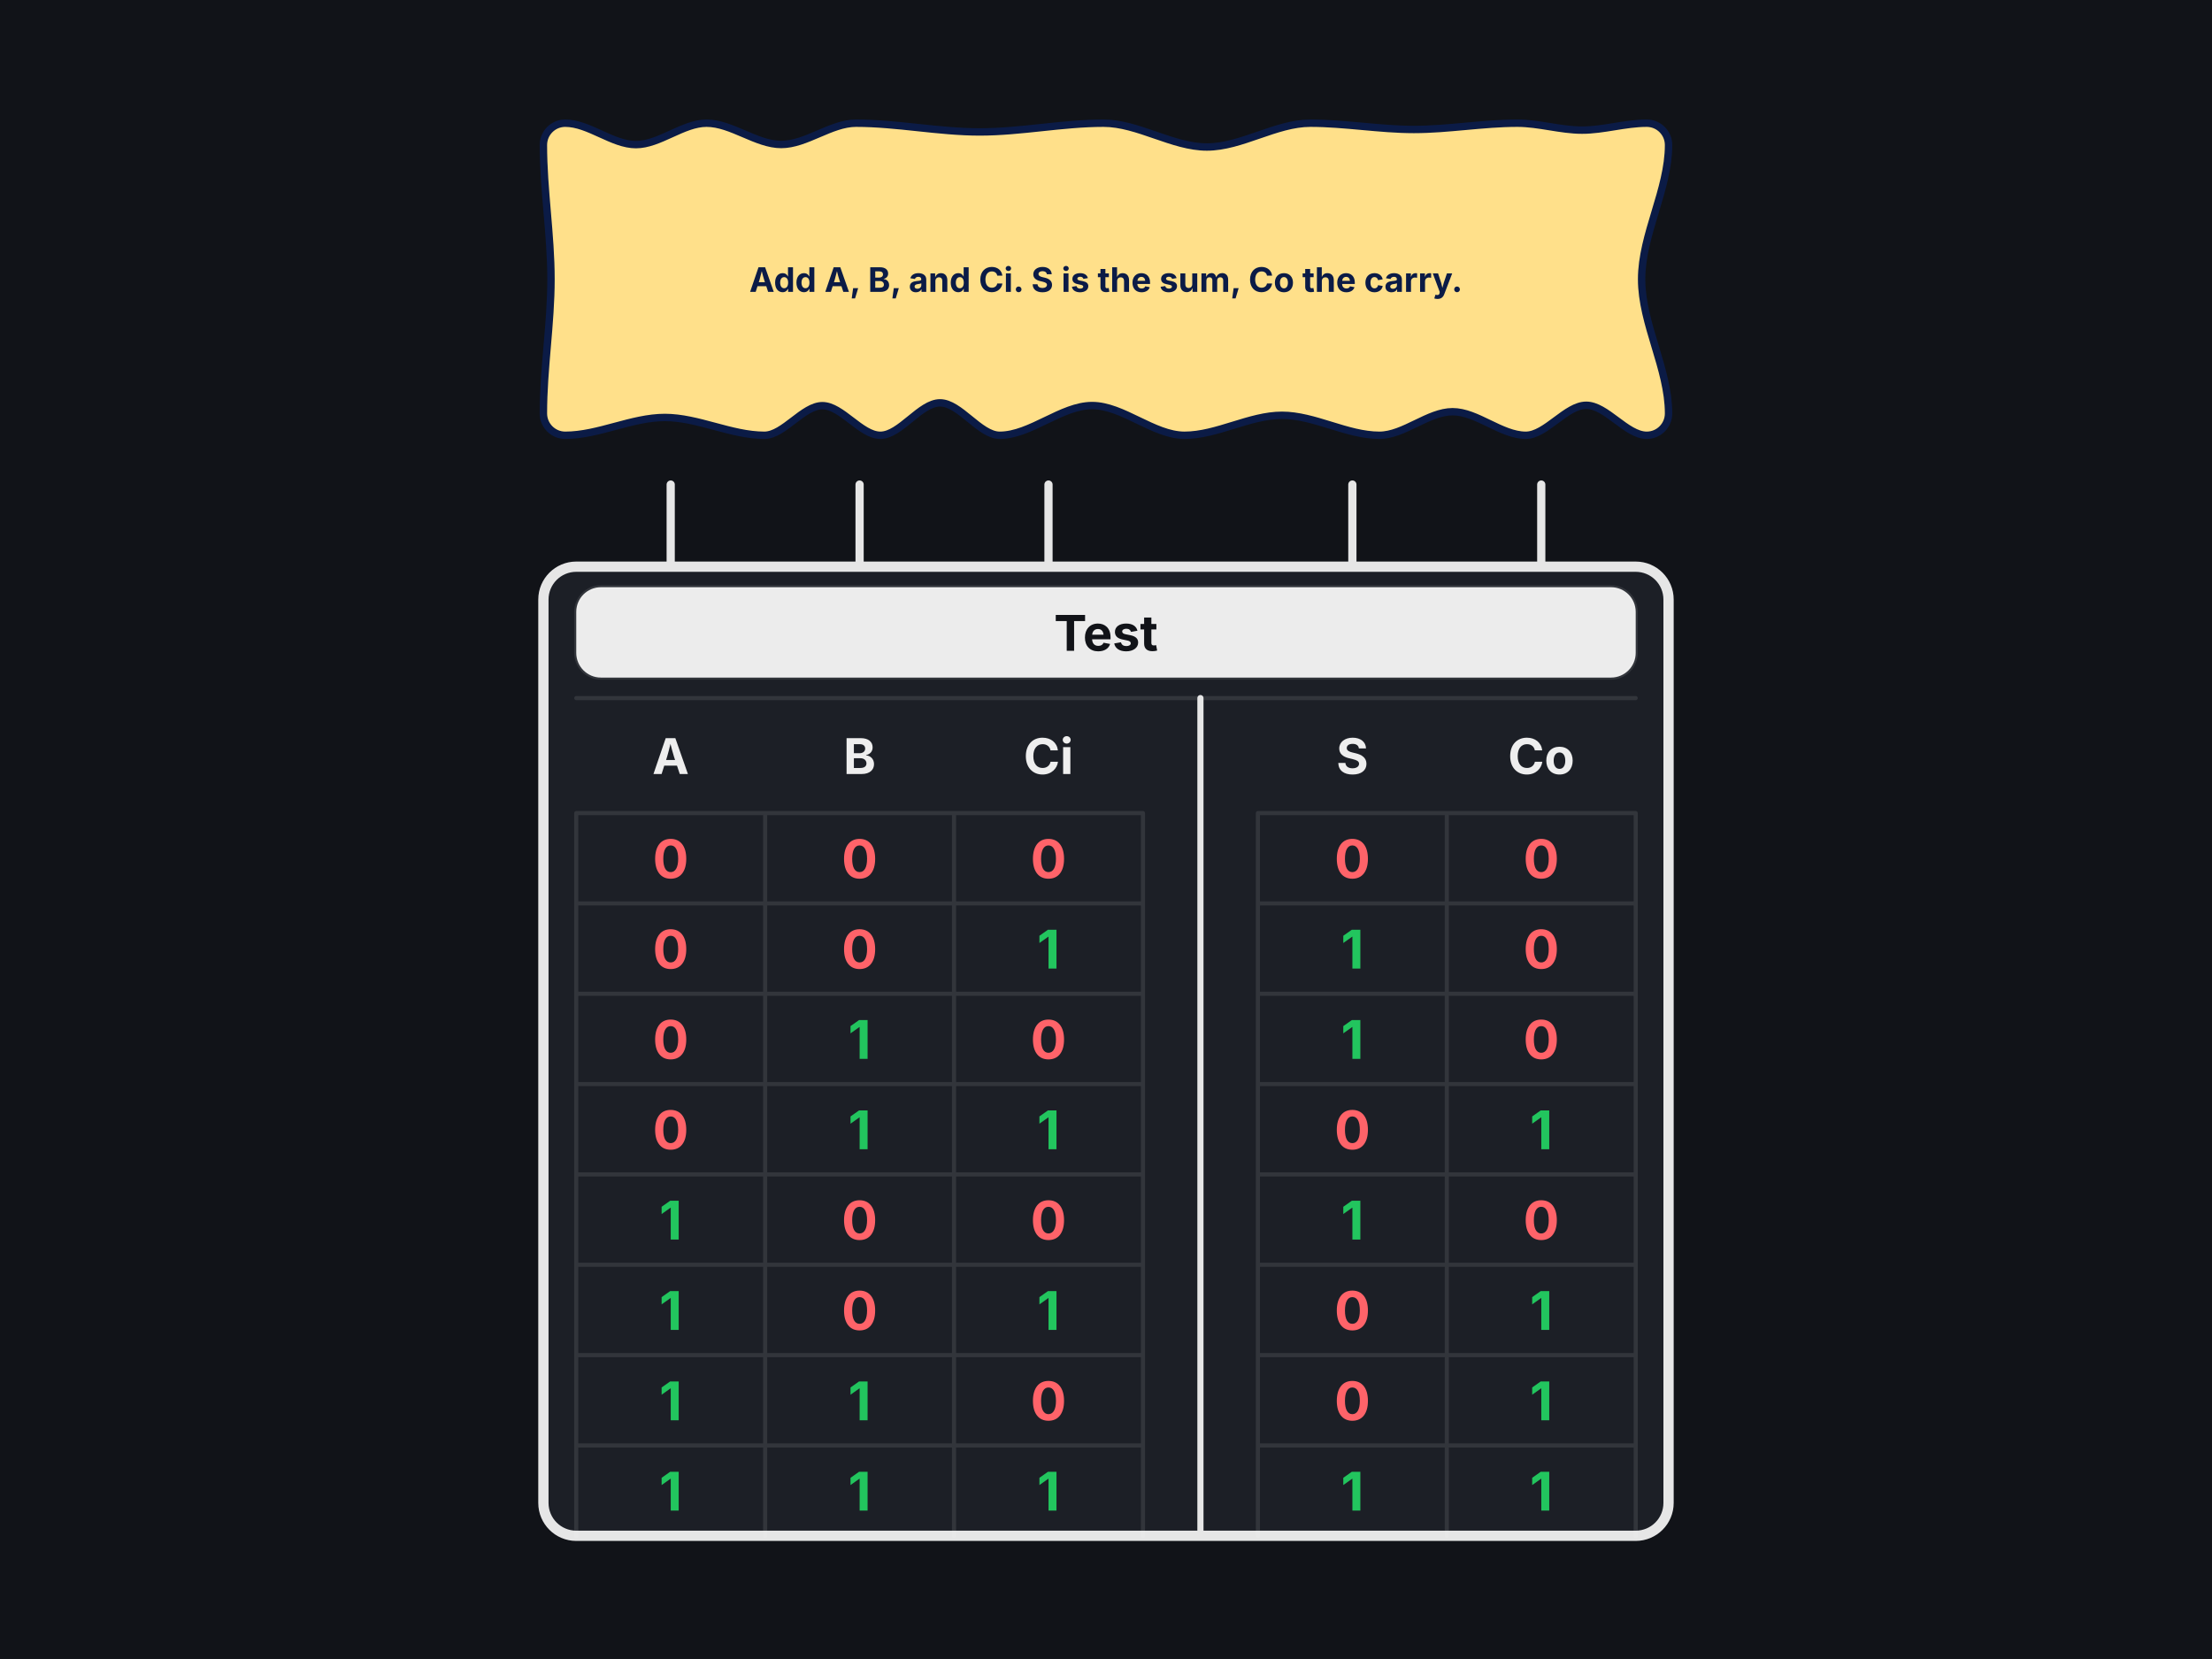
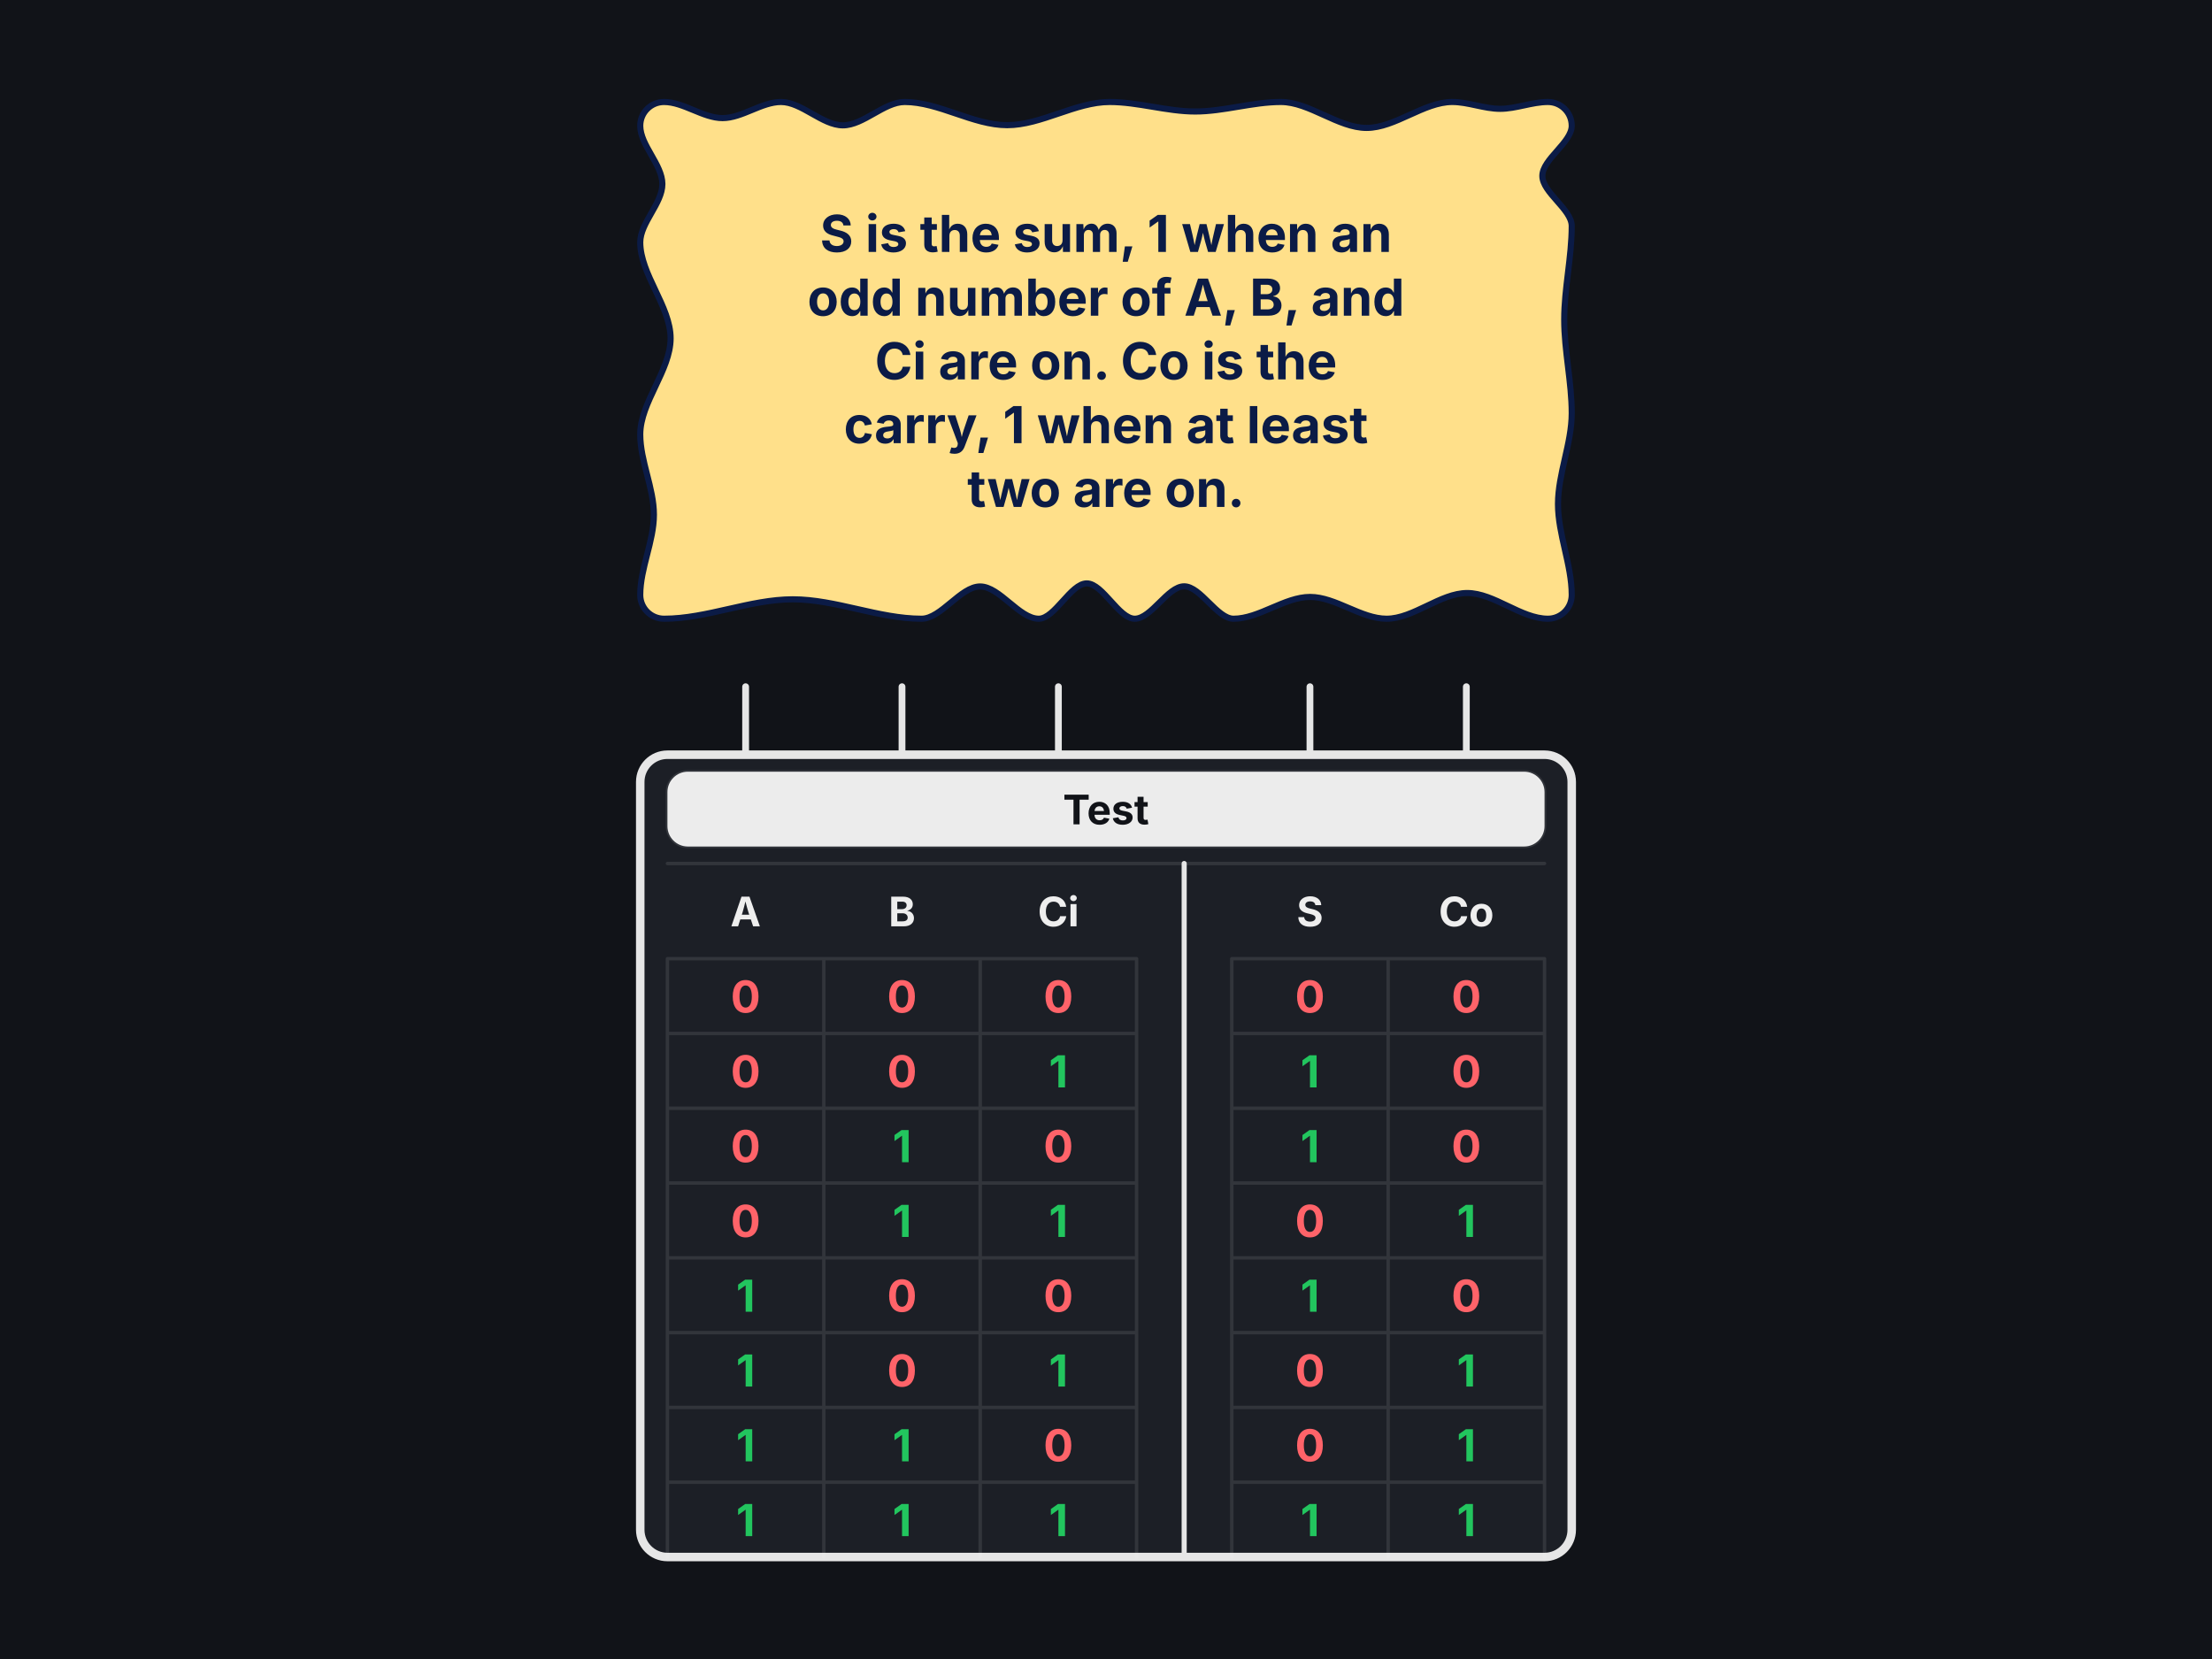
- <svg xmlns="http://www.w3.org/2000/svg" viewBox="-132.33 -138 538.67 404" width="538.67" height="404" font-family="Inter, 'Segoe UI', system-ui, -apple-system, sans-serif" stroke-linejoin="round" stroke-linecap="round">
-   <rect x="-132.33" y="-138" width="538.67" height="404" fill="#111318" />
+ <svg xmlns="http://www.w3.org/2000/svg" viewBox="-188.33 -222 650.67 488" width="650.67" height="488" font-family="Inter, 'Segoe UI', system-ui, -apple-system, sans-serif" stroke-linejoin="round" stroke-linecap="round">
+   <rect x="-188.33" y="-222" width="650.67" height="488" fill="#111318" />
  <g transform="matrix(1 0 0 1 0 0)">
    <path d="M8 0H266A8 8 0 0 1 274 8V228A8 8 0 0 1 266 236H8A8 8 0 0 1 0 228V8A8 8 0 0 1 8 0Z" fill="#1c1f26" stroke="#e6e6e6" stroke-width="2.5" />
    <path d="M31 0V-20M77 0V-20M123 0V-20M197 0V-20M243 0V-20" fill="none" stroke="#e6e6e6" stroke-width="2" />
    <text x="31" y="71" font-size="13" font-weight="700" fill="#ff6369" text-anchor="middle" dominant-baseline="middle">0</text>
    <text x="77" y="71" font-size="13" font-weight="700" fill="#ff6369" text-anchor="middle" dominant-baseline="middle">0</text>
    <text x="123" y="71" font-size="13" font-weight="700" fill="#ff6369" text-anchor="middle" dominant-baseline="middle">0</text>
    <text x="197" y="71" font-size="13" font-weight="700" fill="#ff6369" text-anchor="middle" dominant-baseline="middle">0</text>
    <text x="243" y="71" font-size="13" font-weight="700" fill="#ff6369" text-anchor="middle" dominant-baseline="middle">0</text>
    <text x="31" y="93" font-size="13" font-weight="700" fill="#ff6369" text-anchor="middle" dominant-baseline="middle">0</text>
    <text x="77" y="93" font-size="13" font-weight="700" fill="#ff6369" text-anchor="middle" dominant-baseline="middle">0</text>
    <text x="123" y="93" font-size="13" font-weight="700" fill="#22c55e" text-anchor="middle" dominant-baseline="middle">1</text>
    <text x="197" y="93" font-size="13" font-weight="700" fill="#22c55e" text-anchor="middle" dominant-baseline="middle">1</text>
    <text x="243" y="93" font-size="13" font-weight="700" fill="#ff6369" text-anchor="middle" dominant-baseline="middle">0</text>
    <text x="31" y="115" font-size="13" font-weight="700" fill="#ff6369" text-anchor="middle" dominant-baseline="middle">0</text>
    <text x="77" y="115" font-size="13" font-weight="700" fill="#22c55e" text-anchor="middle" dominant-baseline="middle">1</text>
    <text x="123" y="115" font-size="13" font-weight="700" fill="#ff6369" text-anchor="middle" dominant-baseline="middle">0</text>
    <text x="197" y="115" font-size="13" font-weight="700" fill="#22c55e" text-anchor="middle" dominant-baseline="middle">1</text>
    <text x="243" y="115" font-size="13" font-weight="700" fill="#ff6369" text-anchor="middle" dominant-baseline="middle">0</text>
    <text x="31" y="137" font-size="13" font-weight="700" fill="#ff6369" text-anchor="middle" dominant-baseline="middle">0</text>
    <text x="77" y="137" font-size="13" font-weight="700" fill="#22c55e" text-anchor="middle" dominant-baseline="middle">1</text>
    <text x="123" y="137" font-size="13" font-weight="700" fill="#22c55e" text-anchor="middle" dominant-baseline="middle">1</text>
    <text x="197" y="137" font-size="13" font-weight="700" fill="#ff6369" text-anchor="middle" dominant-baseline="middle">0</text>
    <text x="243" y="137" font-size="13" font-weight="700" fill="#22c55e" text-anchor="middle" dominant-baseline="middle">1</text>
    <text x="31" y="159" font-size="13" font-weight="700" fill="#22c55e" text-anchor="middle" dominant-baseline="middle">1</text>
    <text x="77" y="159" font-size="13" font-weight="700" fill="#ff6369" text-anchor="middle" dominant-baseline="middle">0</text>
    <text x="123" y="159" font-size="13" font-weight="700" fill="#ff6369" text-anchor="middle" dominant-baseline="middle">0</text>
    <text x="197" y="159" font-size="13" font-weight="700" fill="#22c55e" text-anchor="middle" dominant-baseline="middle">1</text>
    <text x="243" y="159" font-size="13" font-weight="700" fill="#ff6369" text-anchor="middle" dominant-baseline="middle">0</text>
    <text x="31" y="181" font-size="13" font-weight="700" fill="#22c55e" text-anchor="middle" dominant-baseline="middle">1</text>
    <text x="77" y="181" font-size="13" font-weight="700" fill="#ff6369" text-anchor="middle" dominant-baseline="middle">0</text>
    <text x="123" y="181" font-size="13" font-weight="700" fill="#22c55e" text-anchor="middle" dominant-baseline="middle">1</text>
    <text x="197" y="181" font-size="13" font-weight="700" fill="#ff6369" text-anchor="middle" dominant-baseline="middle">0</text>
    <text x="243" y="181" font-size="13" font-weight="700" fill="#22c55e" text-anchor="middle" dominant-baseline="middle">1</text>
    <text x="31" y="203" font-size="13" font-weight="700" fill="#22c55e" text-anchor="middle" dominant-baseline="middle">1</text>
    <text x="77" y="203" font-size="13" font-weight="700" fill="#22c55e" text-anchor="middle" dominant-baseline="middle">1</text>
    <text x="123" y="203" font-size="13" font-weight="700" fill="#ff6369" text-anchor="middle" dominant-baseline="middle">0</text>
    <text x="197" y="203" font-size="13" font-weight="700" fill="#ff6369" text-anchor="middle" dominant-baseline="middle">0</text>
    <text x="243" y="203" font-size="13" font-weight="700" fill="#22c55e" text-anchor="middle" dominant-baseline="middle">1</text>
    <text x="31" y="225" font-size="13" font-weight="700" fill="#22c55e" text-anchor="middle" dominant-baseline="middle">1</text>
    <text x="77" y="225" font-size="13" font-weight="700" fill="#22c55e" text-anchor="middle" dominant-baseline="middle">1</text>
    <text x="123" y="225" font-size="13" font-weight="700" fill="#22c55e" text-anchor="middle" dominant-baseline="middle">1</text>
    <text x="197" y="225" font-size="13" font-weight="700" fill="#22c55e" text-anchor="middle" dominant-baseline="middle">1</text>
    <text x="243" y="225" font-size="13" font-weight="700" fill="#22c55e" text-anchor="middle" dominant-baseline="middle">1</text>
    <path d="M8 32H266M8 60H146M8 82H146M8 104H146M8 126H146M8 148H146M8 170H146M8 192H146M8 214H146M8 60V236M146 60V236M174 60H266M174 82H266M174 104H266M174 126H266M174 148H266M174 170H266M174 192H266M174 214H266M174 60V236M266 60V236M54 60V236M100 60V236M220 60V236M160 32V236" fill="none" stroke="rgba(255,255,255,0.10)" stroke-width="1" />
    <path d="M160 32V236" fill="none" stroke="#e6e6e6" stroke-width="1.5" />
    <text x="31" y="46" font-size="12" font-weight="700" fill="#eeeeee" text-anchor="middle" dominant-baseline="middle">A</text>
    <text x="77" y="46" font-size="12" font-weight="700" fill="#eeeeee" text-anchor="middle" dominant-baseline="middle">B</text>
    <text x="123" y="46" font-size="12" font-weight="700" fill="#eeeeee" text-anchor="middle" dominant-baseline="middle">Ci</text>
    <text x="197" y="46" font-size="12" font-weight="700" fill="#eeeeee" text-anchor="middle" dominant-baseline="middle">S</text>
    <text x="243" y="46" font-size="12" font-weight="700" fill="#eeeeee" text-anchor="middle" dominant-baseline="middle">Co</text>
    <path d="M14 5H260A6 6 0 0 1 266 11V21A6 6 0 0 1 260 27H14A6 6 0 0 1 8 21V11A6 6 0 0 1 14 5Z" fill="#ececec" stroke="rgba(255,255,255,0.10)" stroke-width="1" />
    <text x="137" y="16" font-size="12" font-weight="700" fill="#111318" text-anchor="middle" dominant-baseline="middle">Test</text>
  </g>
-   <g transform="matrix(1 0 0 1 0 -108)">
-     <path d="M5.32 0C11.06 0 16.79 5.22 22.53 5.22C28.26 5.22 34 0 39.73 0C45.8 0 51.86 5.19 57.92 5.19C63.98 5.19 70.04 0 76.11 0C86.15 0 96.2 2.13 106.25 2.13C116.3 2.13 126.35 0 136.4 0C144.8 0 153.19 5.8 161.58 5.8C169.98 5.8 178.37 0 186.77 0C195.17 0 203.58 1.53 211.98 1.53C220.39 1.53 228.79 0 237.19 0C242.44 0 247.69 1.69 252.94 1.69C258.18 1.69 263.43 0 268.68 0C271.62 0 274 2.38 274 5.32C274 16.21 267.44 27.11 267.44 38C267.44 48.89 274 59.79 274 70.68C274 73.62 271.62 76 268.68 76C263.77 76 258.86 68.69 253.95 68.69C249.04 68.69 244.13 76 239.22 76C233.28 76 227.35 70.26 221.41 70.26C215.47 70.26 209.53 76 203.59 76C195.68 76 187.77 71.13 179.86 71.13C171.94 71.13 164.03 76 156.12 76C148.62 76 141.12 68.76 133.62 68.76C126.12 68.76 118.62 76 111.12 76C106.27 76 101.43 68.1 96.59 68.1C91.75 68.1 86.9 76 82.06 76C77.35 76 72.64 68.79 67.94 68.79C63.23 68.79 58.52 76 53.81 76C45.73 76 37.65 71.66 29.57 71.66C21.48 71.66 13.4 76 5.32 76C2.38 76 0 73.62 0 70.68C0 59.79 1.85 48.89 1.85 38C1.85 27.11 0 16.21 0 5.32C0 2.38 2.38 0 5.32 0Z" fill="#ffe08a" stroke="#0b1b46" stroke-width="1.8" />
-     <text x="137" y="38" font-size="8.243" font-weight="700" fill="#0b1b46" text-anchor="middle" dominant-baseline="middle">Add A, B, and Ci. S is the sum, Co the carry.</text>
+   <g transform="matrix(1 0 0 1 0 -192)">
+     <path d="M7 0C12.74 0 18.47 4.74 24.21 4.74C29.94 4.74 35.68 0 41.41 0C47.48 0 53.54 6.87 59.6 6.87C65.66 6.87 71.72 0 77.79 0C87.83 0 97.88 6.82 107.93 6.82C117.98 6.82 128.03 0 138.08 0C146.48 0 154.87 2.8 163.26 2.8C171.66 2.8 180.05 0 188.45 0C196.85 0 205.26 7.63 213.66 7.63C222.07 7.63 230.47 0 238.87 0C243.56 0 248.25 2.01 252.94 2.01C257.62 2.01 262.31 0 267 0C270.87 0 274 3.13 274 7C274 11.91 265.36 16.83 265.36 21.74C265.36 26.65 274 31.57 274 36.48C274 45.66 271.79 54.84 271.79 64.02C271.79 73.19 274 82.37 274 91.55C274 100.46 269.96 109.37 269.96 118.27C269.96 127.18 274 136.09 274 145C274 148.87 270.87 152 267 152C259.09 152 251.18 144.44 243.26 144.44C235.35 144.44 227.44 152 219.53 152C212.03 152 204.53 145.59 197.03 145.59C189.52 145.59 182.02 152 174.52 152C169.68 152 164.84 142.47 159.99 142.47C155.15 142.47 150.31 152 145.47 152C140.76 152 136.05 141.61 131.34 141.61C126.63 141.61 121.93 152 117.22 152C111.47 152 105.73 142.51 99.98 142.51C94.24 142.51 88.49 152 82.75 152C70.12 152 57.5 146.29 44.87 146.29C32.25 146.29 19.62 152 7 152C3.13 152 0 148.87 0 145C0 137.13 4.02 129.26 4.02 121.4C4.02 113.53 0 105.66 0 97.79C0 88.37 8.93 78.95 8.93 69.53C8.93 60.11 0 50.69 0 41.27C0 35.56 6.51 29.85 6.51 24.14C6.51 18.42 0 12.71 0 7C0 3.13 3.13 0 7 0Z" fill="#ffe08a" stroke="#0b1b46" stroke-width="1.8" />
+     <text x="137" y="38.5" font-size="15" font-weight="700" fill="#0b1b46" text-anchor="middle" dominant-baseline="middle">S is the sum, 1 when an</text>
+     <text x="137" y="57.25" font-size="15" font-weight="700" fill="#0b1b46" text-anchor="middle" dominant-baseline="middle">odd number of A, B, and</text>
+     <text x="137" y="76" font-size="15" font-weight="700" fill="#0b1b46" text-anchor="middle" dominant-baseline="middle">Ci are on. Co is the</text>
+     <text x="137" y="94.75" font-size="15" font-weight="700" fill="#0b1b46" text-anchor="middle" dominant-baseline="middle">carry, 1 when at least</text>
+     <text x="137" y="113.5" font-size="15" font-weight="700" fill="#0b1b46" text-anchor="middle" dominant-baseline="middle">two are on.</text>
  </g>
</svg>
